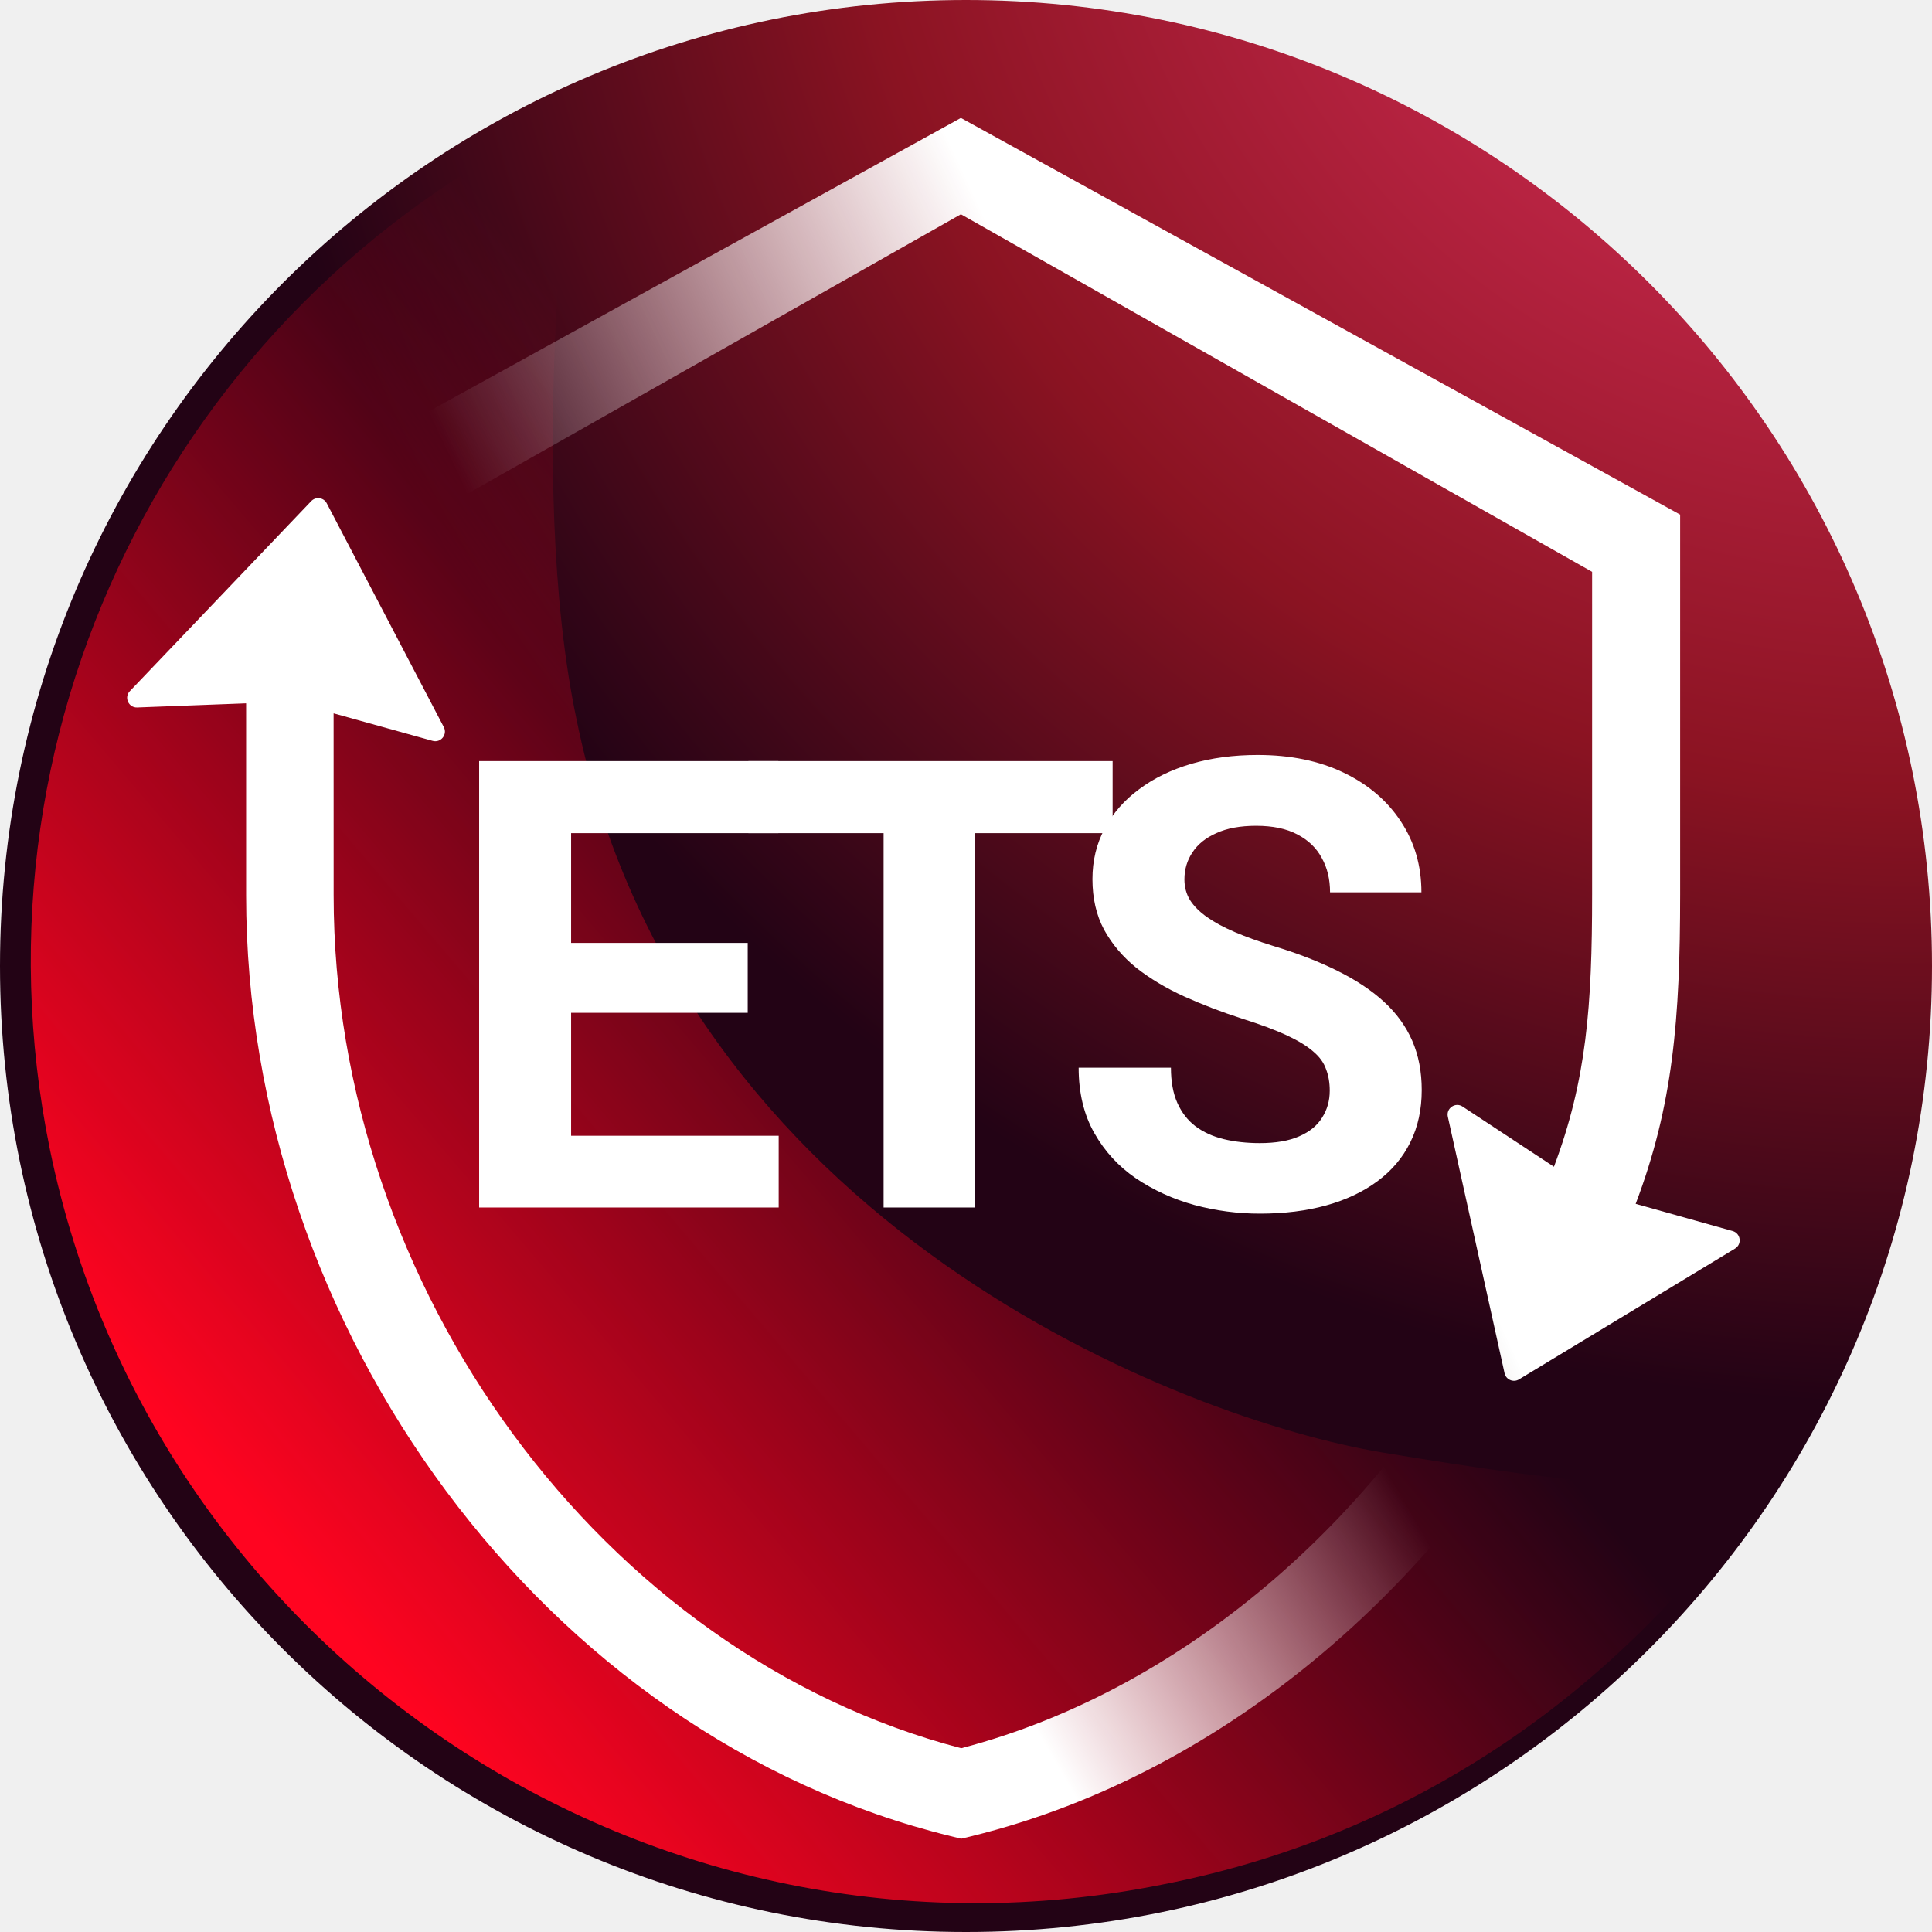
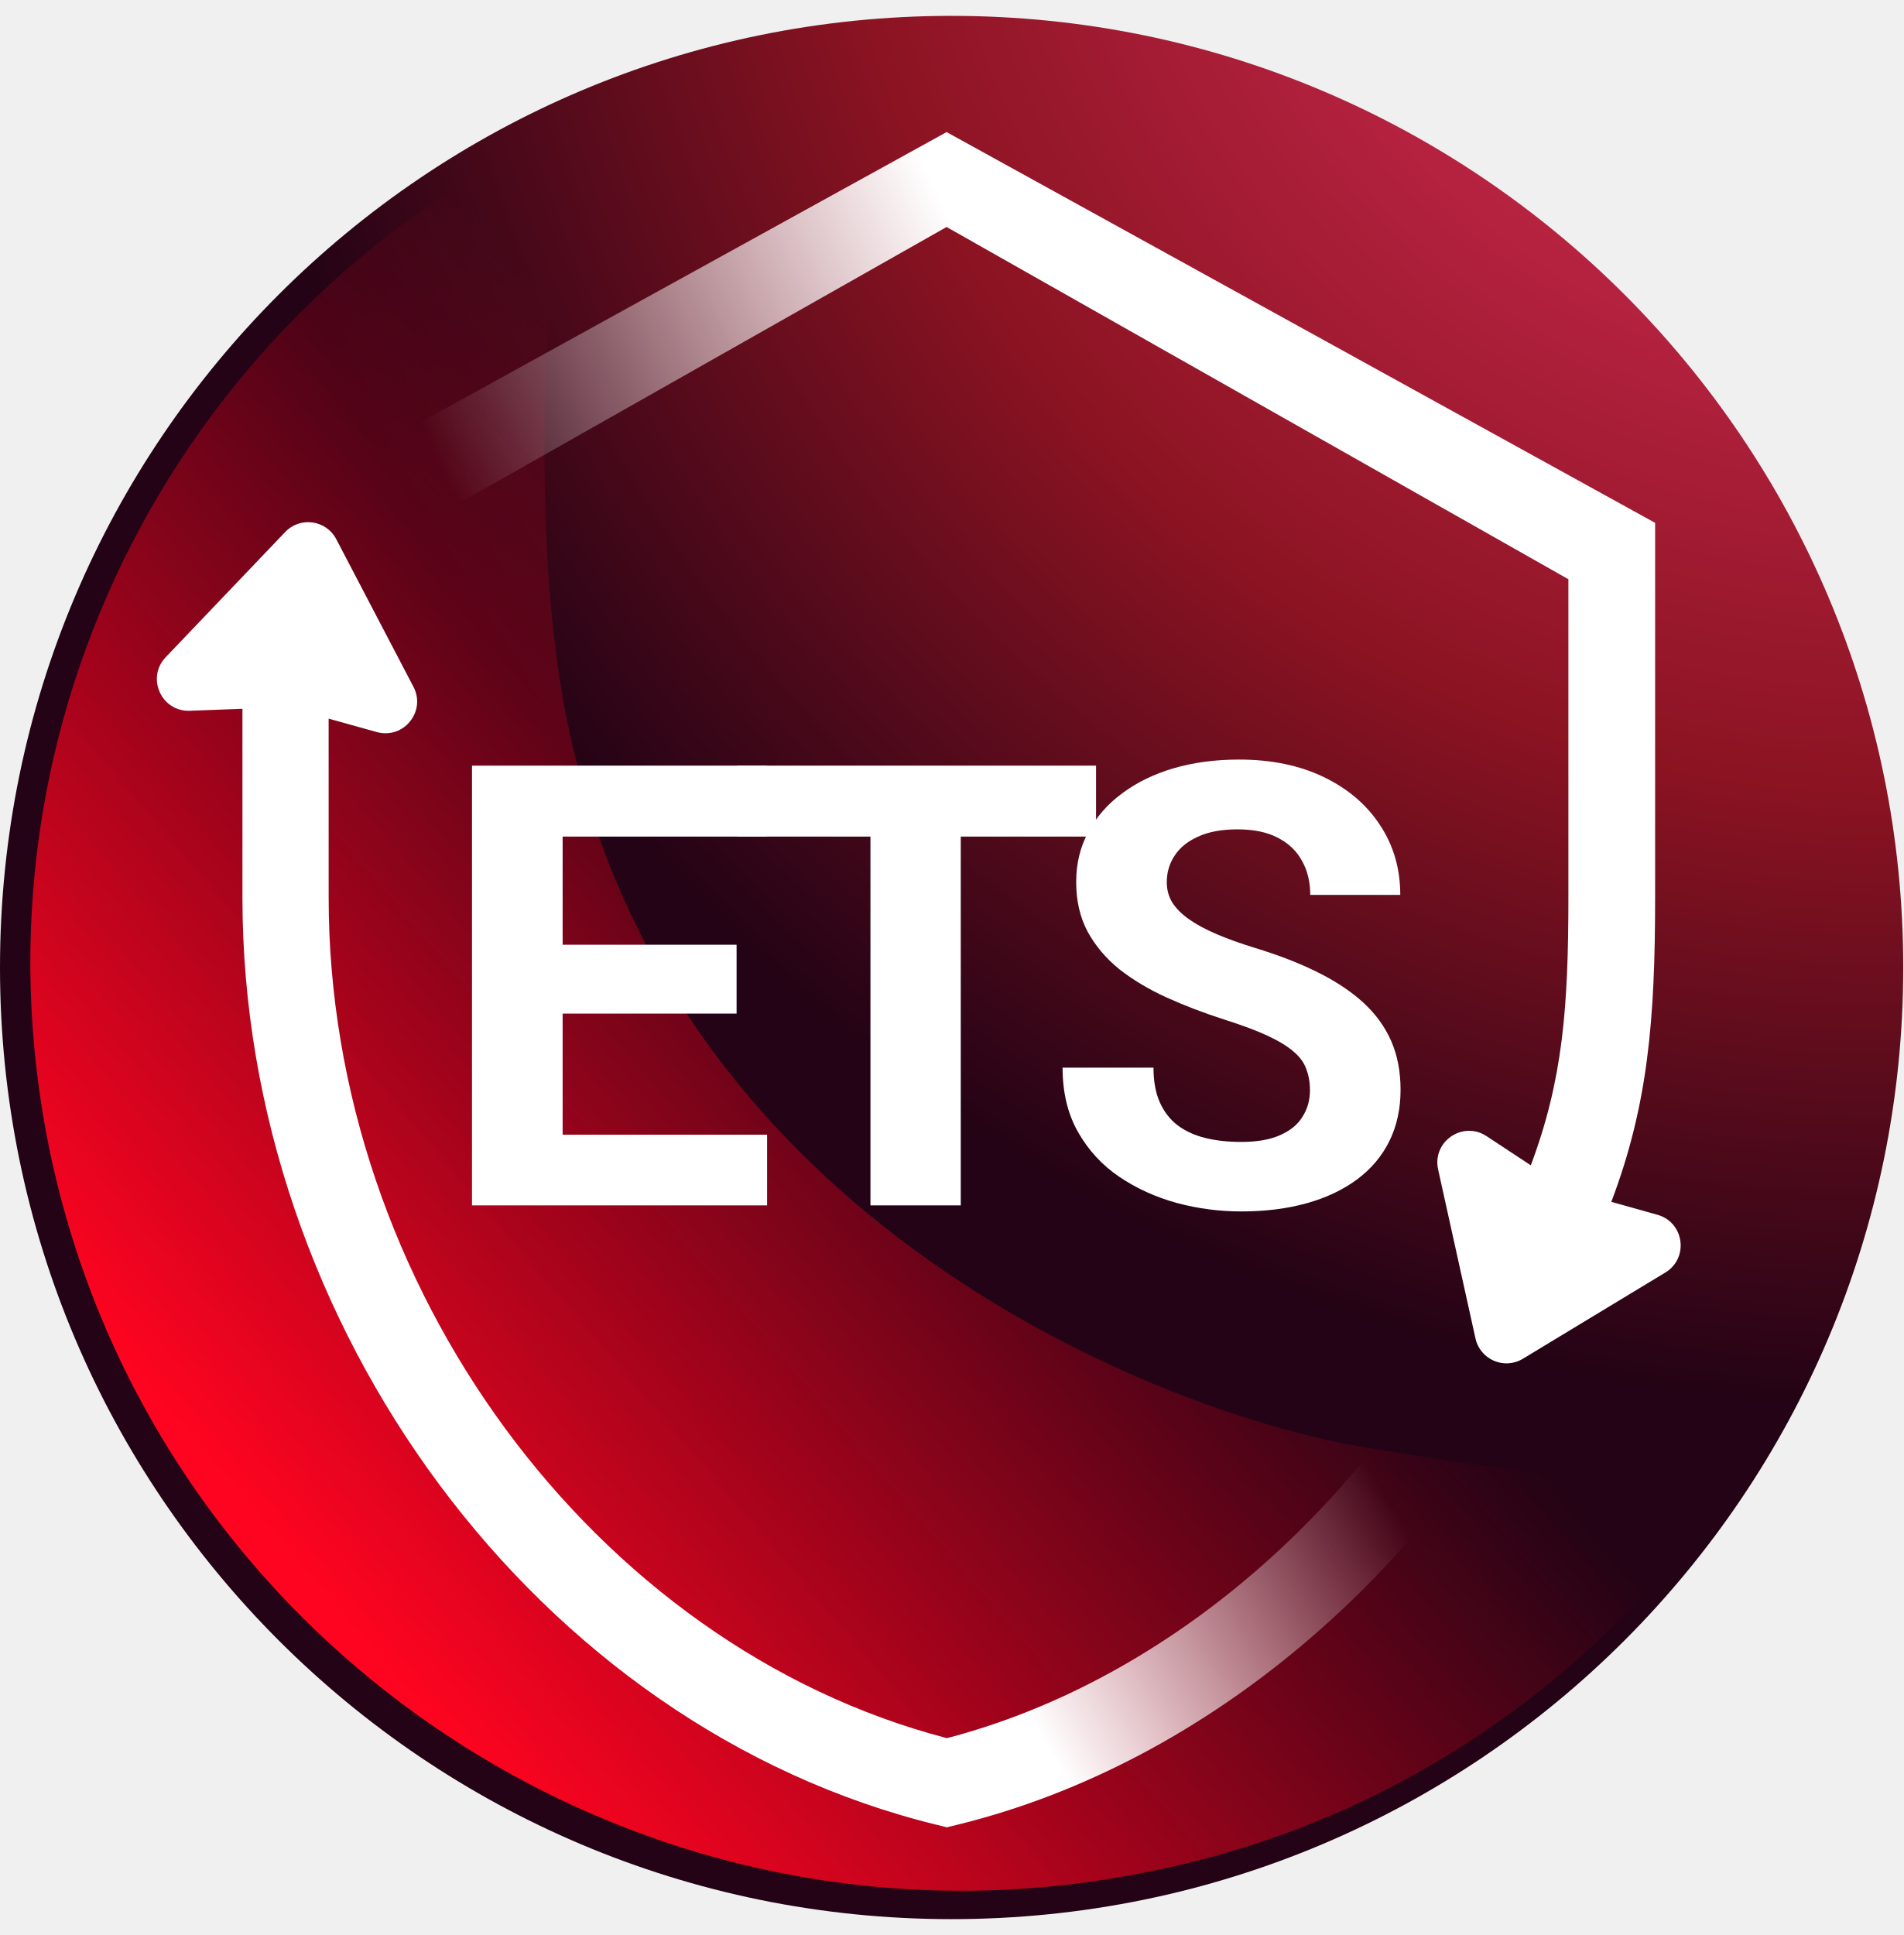
- <svg xmlns="http://www.w3.org/2000/svg" width="200" height="200" viewBox="0 0 200 200" fill="none">
-   <g clip-path="url(#clip0_4724_111632)">
-     <path d="M100 200C155.228 200 200 155.228 200 100C200 44.772 155.228 0 100 0C44.772 0 0 44.772 0 100C0 155.228 44.772 200 100 200Z" fill="url(#paint0_radial_4724_111632)" />
-     <path d="M143.079 150.355C122.708 146.959 70.443 127.11 59.695 74.535C54.319 49.06 59.395 11.8 59.395 11.8C19.568 30.104 -3.986 73.914 5.148 118.901C15.896 171.476 67.56 205.75 120.443 195.066C147.701 189.727 169.542 173.538 183.77 151.911C176.677 155.141 163.45 153.75 143.079 150.355Z" fill="url(#paint1_linear_4724_111632)" />
-     <path fill-rule="evenodd" clip-rule="evenodd" d="M99.472 12.208L25.017 53.273V53.593L34.13 59.25V59.195L99.472 22.18L164.815 59.195V92.581C164.815 104.143 164.237 111.794 160.864 120.781L151.406 114.551C150.656 114.057 149.686 114.725 149.88 115.602L155.752 142.155C155.899 142.824 156.66 143.149 157.246 142.795L179.608 129.255C180.357 128.801 180.203 127.673 179.361 127.436L169.324 124.622C173.191 114.423 173.927 105.466 173.927 92.581V53.273L99.472 12.208Z" fill="url(#paint2_linear_4724_111632)" />
-     <path fill-rule="evenodd" clip-rule="evenodd" d="M33.827 52.102C33.51 51.495 32.691 51.38 32.218 51.875L13.441 71.547C12.821 72.197 13.305 73.271 14.202 73.237L25.478 72.808V92.67C25.478 137.587 56.379 179.777 98.428 190.082L99.503 190.345L100.578 190.082C127.242 183.547 150.215 163.165 162.877 138.423L155.155 133.619C143.836 156.141 123.15 174.806 99.503 180.976C62.4 171.294 34.538 133.381 34.538 92.67L34.534 73.845L44.789 76.695C45.632 76.929 46.348 76.043 45.943 75.268L33.827 52.102Z" fill="url(#paint3_linear_4724_111632)" />
-     <path d="M80.609 117.573V125H56.012V117.573H80.609ZM59.122 78.789V125H49.601V78.789H59.122ZM77.403 97.61V104.846H56.012V97.61H77.403ZM80.577 78.789V86.248H56.012V78.789H80.577Z" fill="white" />
-     <path d="M100.959 78.789V125H91.47V78.789H100.959ZM115.178 78.789V86.248H77.473V78.789H115.178Z" fill="white" />
-     <path d="M137.655 112.908C137.655 112.083 137.528 111.342 137.274 110.686C137.042 110.009 136.597 109.395 135.941 108.845C135.285 108.274 134.365 107.713 133.18 107.163C131.995 106.613 130.461 106.042 128.578 105.449C126.483 104.772 124.494 104.01 122.611 103.164C120.749 102.318 119.099 101.334 117.66 100.212C116.243 99.07 115.121 97.747 114.296 96.245C113.492 94.743 113.09 92.997 113.09 91.008C113.09 89.083 113.513 87.337 114.359 85.772C115.206 84.185 116.391 82.83 117.914 81.709C119.438 80.566 121.236 79.688 123.31 79.075C125.404 78.461 127.7 78.154 130.197 78.154C133.603 78.154 136.576 78.768 139.115 79.995C141.654 81.222 143.622 82.904 145.019 85.041C146.436 87.178 147.145 89.622 147.145 92.373H137.687C137.687 91.019 137.401 89.834 136.83 88.818C136.28 87.782 135.434 86.967 134.291 86.374C133.17 85.782 131.752 85.486 130.038 85.486C128.388 85.486 127.012 85.74 125.912 86.248C124.812 86.734 123.987 87.401 123.437 88.247C122.886 89.072 122.611 90.003 122.611 91.04C122.611 91.823 122.802 92.532 123.183 93.166C123.585 93.801 124.177 94.394 124.96 94.944C125.743 95.494 126.706 96.012 127.848 96.499C128.991 96.986 130.313 97.462 131.815 97.927C134.333 98.689 136.544 99.546 138.449 100.498C140.374 101.45 141.982 102.519 143.273 103.704C144.564 104.889 145.537 106.232 146.193 107.734C146.849 109.237 147.177 110.94 147.177 112.844C147.177 114.854 146.785 116.653 146.002 118.24C145.22 119.827 144.088 121.17 142.606 122.271C141.125 123.371 139.359 124.207 137.306 124.778C135.254 125.349 132.958 125.635 130.419 125.635C128.134 125.635 125.88 125.339 123.659 124.746C121.437 124.132 119.416 123.212 117.597 121.985C115.798 120.758 114.359 119.192 113.28 117.288C112.201 115.383 111.662 113.13 111.662 110.527H121.215C121.215 111.966 121.437 113.183 121.881 114.177C122.326 115.172 122.95 115.976 123.754 116.589C124.579 117.203 125.552 117.647 126.674 117.922C127.816 118.197 129.065 118.335 130.419 118.335C132.069 118.335 133.424 118.102 134.481 117.637C135.561 117.171 136.354 116.526 136.862 115.701C137.391 114.875 137.655 113.944 137.655 112.908Z" fill="white" />
+ <svg xmlns="http://www.w3.org/2000/svg" width="60" height="61" viewBox="0 0 60 61" fill="none">
+   <g clip-path="url(#clip0_4756_99441)">
+     <path d="M30 60.5C46.569 60.5 60 47.069 60 30.5C60 13.931 46.569 0.5 30 0.5C13.431 0.5 0 13.931 0 30.5C0 47.069 13.431 60.5 30 60.5Z" fill="url(#paint0_radial_4756_99441)" />
+     <path d="M42.924 45.606C36.813 44.588 21.133 38.633 17.909 22.861C16.296 15.218 17.819 4.04 17.819 4.04C5.87 9.531 -1.196 22.674 1.545 36.17C4.769 51.943 20.268 62.225 36.133 59.02C44.31 57.418 50.863 52.562 55.131 46.074C53.003 47.042 49.035 46.625 42.924 45.606Z" fill="url(#paint1_linear_4756_99441)" />
+     <path fill-rule="evenodd" clip-rule="evenodd" d="M29.842 4.164L7.505 16.483V16.58L10.239 18.277V18.26L29.842 7.156L49.444 18.26V28.276C49.444 31.745 49.271 34.04 48.259 36.736L46.863 35.816C46.113 35.322 45.143 35.99 45.337 36.867L46.515 42.195C46.663 42.863 47.423 43.189 48.009 42.834L52.501 40.115C53.25 39.661 53.096 38.533 52.253 38.296L50.797 37.888C51.957 34.829 52.178 32.141 52.178 28.276V16.483L29.842 4.164Z" fill="url(#paint2_linear_4756_99441)" />
+     <path fill-rule="evenodd" clip-rule="evenodd" d="M10.601 16.998C10.283 16.391 9.464 16.275 8.991 16.771L5.224 20.718C4.604 21.367 5.088 22.442 5.985 22.407L7.643 22.344V28.303C7.643 41.778 16.914 54.435 29.529 57.526L29.851 57.605L30.173 57.526C38.173 55.566 45.065 49.451 48.863 42.029L46.546 40.587C43.151 47.344 36.945 52.943 29.851 54.795C18.72 51.89 10.361 40.516 10.361 28.303L10.36 22.655L11.88 23.078C12.724 23.312 13.44 22.426 13.034 21.651L10.601 16.998Z" fill="url(#paint3_linear_4756_99441)" />
+     <path d="M24.183 35.771V37.999H16.803V35.771H24.183ZM17.737 24.136V37.999H14.88V24.136H17.737ZM23.221 29.782V31.953H16.803V29.782H23.221ZM24.173 24.136V26.373H16.803V24.136H24.173Z" fill="white" />
+     <path d="M30.288 24.136V37.999H27.441V24.136H30.288ZM34.553 24.136V26.373H23.242V24.136H34.553Z" fill="white" />
+     <path d="M41.297 34.371C41.297 34.124 41.258 33.902 41.182 33.705C41.112 33.502 40.979 33.318 40.782 33.153C40.586 32.981 40.309 32.813 39.954 32.648C39.599 32.483 39.138 32.312 38.574 32.134C37.945 31.931 37.348 31.702 36.783 31.448C36.225 31.194 35.73 30.899 35.298 30.563C34.873 30.22 34.536 29.823 34.289 29.373C34.048 28.922 33.927 28.398 33.927 27.802C33.927 27.224 34.054 26.7 34.308 26.23C34.562 25.754 34.917 25.348 35.374 25.012C35.831 24.669 36.371 24.405 36.993 24.221C37.621 24.037 38.31 23.945 39.059 23.945C40.081 23.945 40.973 24.129 41.735 24.498C42.496 24.866 43.087 25.37 43.506 26.012C43.931 26.653 44.144 27.386 44.144 28.211H41.306C41.306 27.805 41.22 27.449 41.049 27.145C40.884 26.834 40.63 26.589 40.287 26.411C39.951 26.234 39.526 26.145 39.011 26.145C38.516 26.145 38.104 26.221 37.774 26.373C37.444 26.519 37.196 26.719 37.031 26.973C36.866 27.221 36.783 27.5 36.783 27.811C36.783 28.046 36.84 28.259 36.955 28.449C37.075 28.639 37.253 28.817 37.488 28.982C37.723 29.147 38.012 29.303 38.355 29.449C38.697 29.595 39.094 29.738 39.545 29.877C40.3 30.106 40.963 30.363 41.535 30.648C42.112 30.934 42.595 31.255 42.982 31.61C43.369 31.966 43.661 32.369 43.858 32.819C44.055 33.27 44.153 33.781 44.153 34.352C44.153 34.955 44.036 35.495 43.801 35.971C43.566 36.447 43.226 36.85 42.782 37.18C42.338 37.51 41.808 37.761 41.192 37.932C40.576 38.104 39.887 38.19 39.126 38.19C38.44 38.19 37.764 38.101 37.098 37.923C36.431 37.739 35.825 37.463 35.279 37.094C34.739 36.726 34.308 36.257 33.984 35.685C33.66 35.114 33.498 34.438 33.498 33.657H36.364C36.364 34.089 36.431 34.454 36.564 34.752C36.698 35.05 36.885 35.292 37.126 35.476C37.374 35.66 37.666 35.793 38.002 35.876C38.345 35.958 38.719 35.999 39.126 35.999C39.621 35.999 40.027 35.93 40.344 35.79C40.668 35.65 40.906 35.457 41.059 35.209C41.217 34.962 41.297 34.682 41.297 34.371Z" fill="white" />
  </g>
  <defs>
-     <radialGradient id="paint0_radial_4724_111632" cx="0" cy="0" r="1" gradientUnits="userSpaceOnUse" gradientTransform="translate(200 -28) rotate(129.992) scale(255.179)">
+     <radialGradient id="paint0_radial_4756_99441" cx="0" cy="0" r="1" gradientUnits="userSpaceOnUse" gradientTransform="translate(60 -7.9) rotate(129.992) scale(76.5537)">
      <stop offset="0.188" stop-color="#C5284B" />
      <stop offset="0.436" stop-color="#8B1322" />
      <stop offset="0.686" stop-color="#230315" />
    </radialGradient>
-     <linearGradient id="paint1_linear_4724_111632" x1="32.978" y1="165.718" x2="114.461" y2="96.361" gradientUnits="userSpaceOnUse">
+     <linearGradient id="paint1_linear_4756_99441" x1="9.893" y1="50.215" x2="34.338" y2="29.408" gradientUnits="userSpaceOnUse">
      <stop stop-color="#FF0420" />
      <stop offset="1" stop-color="#FF0420" stop-opacity="0" />
    </linearGradient>
-     <linearGradient id="paint2_linear_4724_111632" x1="146.297" y1="1.914" x2="46.943" y2="48.26" gradientUnits="userSpaceOnUse">
+     <linearGradient id="paint2_linear_4756_99441" x1="43.072" y1="1.108" x2="13.808" y2="14.591" gradientUnits="userSpaceOnUse">
      <stop offset="0.446" stop-color="white" />
      <stop offset="1" stop-color="white" stop-opacity="0" />
    </linearGradient>
-     <linearGradient id="paint3_linear_4724_111632" x1="48.912" y1="218.034" x2="157.014" y2="155.215" gradientUnits="userSpaceOnUse">
+     <linearGradient id="paint3_linear_4756_99441" x1="15.432" y1="65.814" x2="47.312" y2="47.484" gradientUnits="userSpaceOnUse">
      <stop offset="0.56" stop-color="white" />
      <stop offset="0.919" stop-color="white" stop-opacity="0" />
    </linearGradient>
-     <clipPath id="clip0_4724_111632">
-       <rect width="200" height="200" fill="white" />
+     <clipPath id="clip0_4756_99441">
+       <rect width="60" height="60" fill="white" transform="translate(0 0.5)" />
    </clipPath>
  </defs>
</svg>
